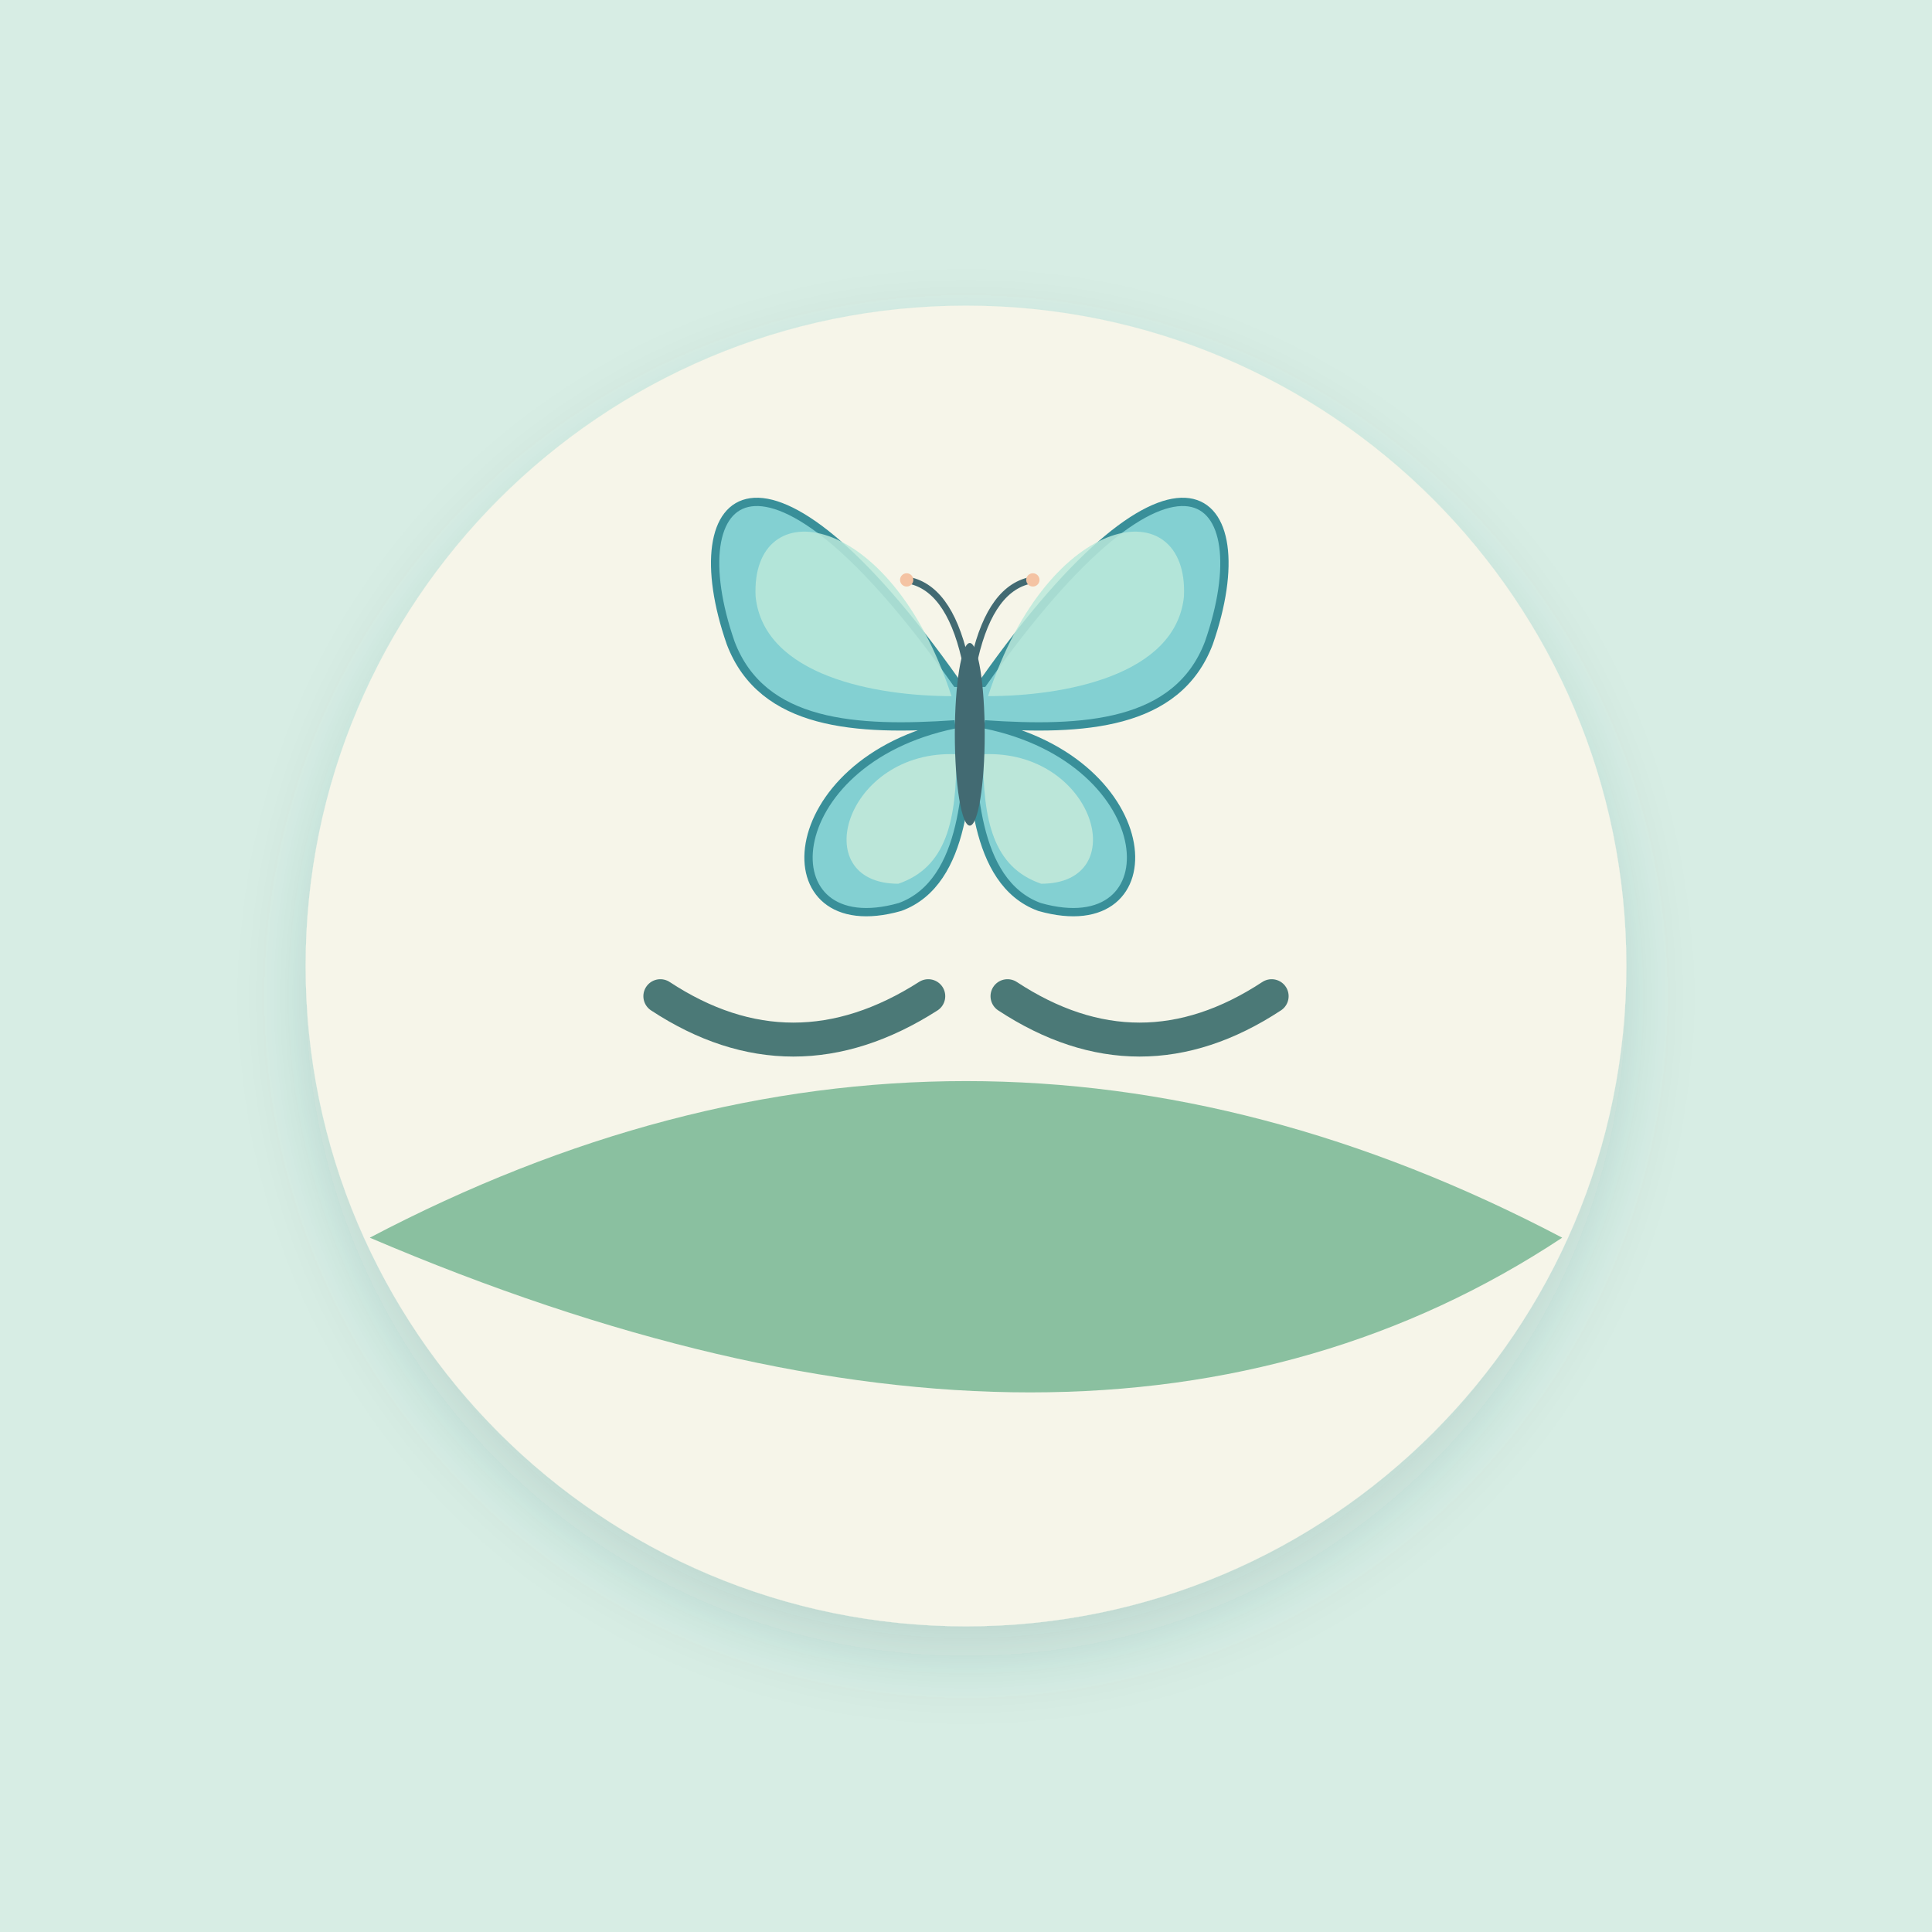
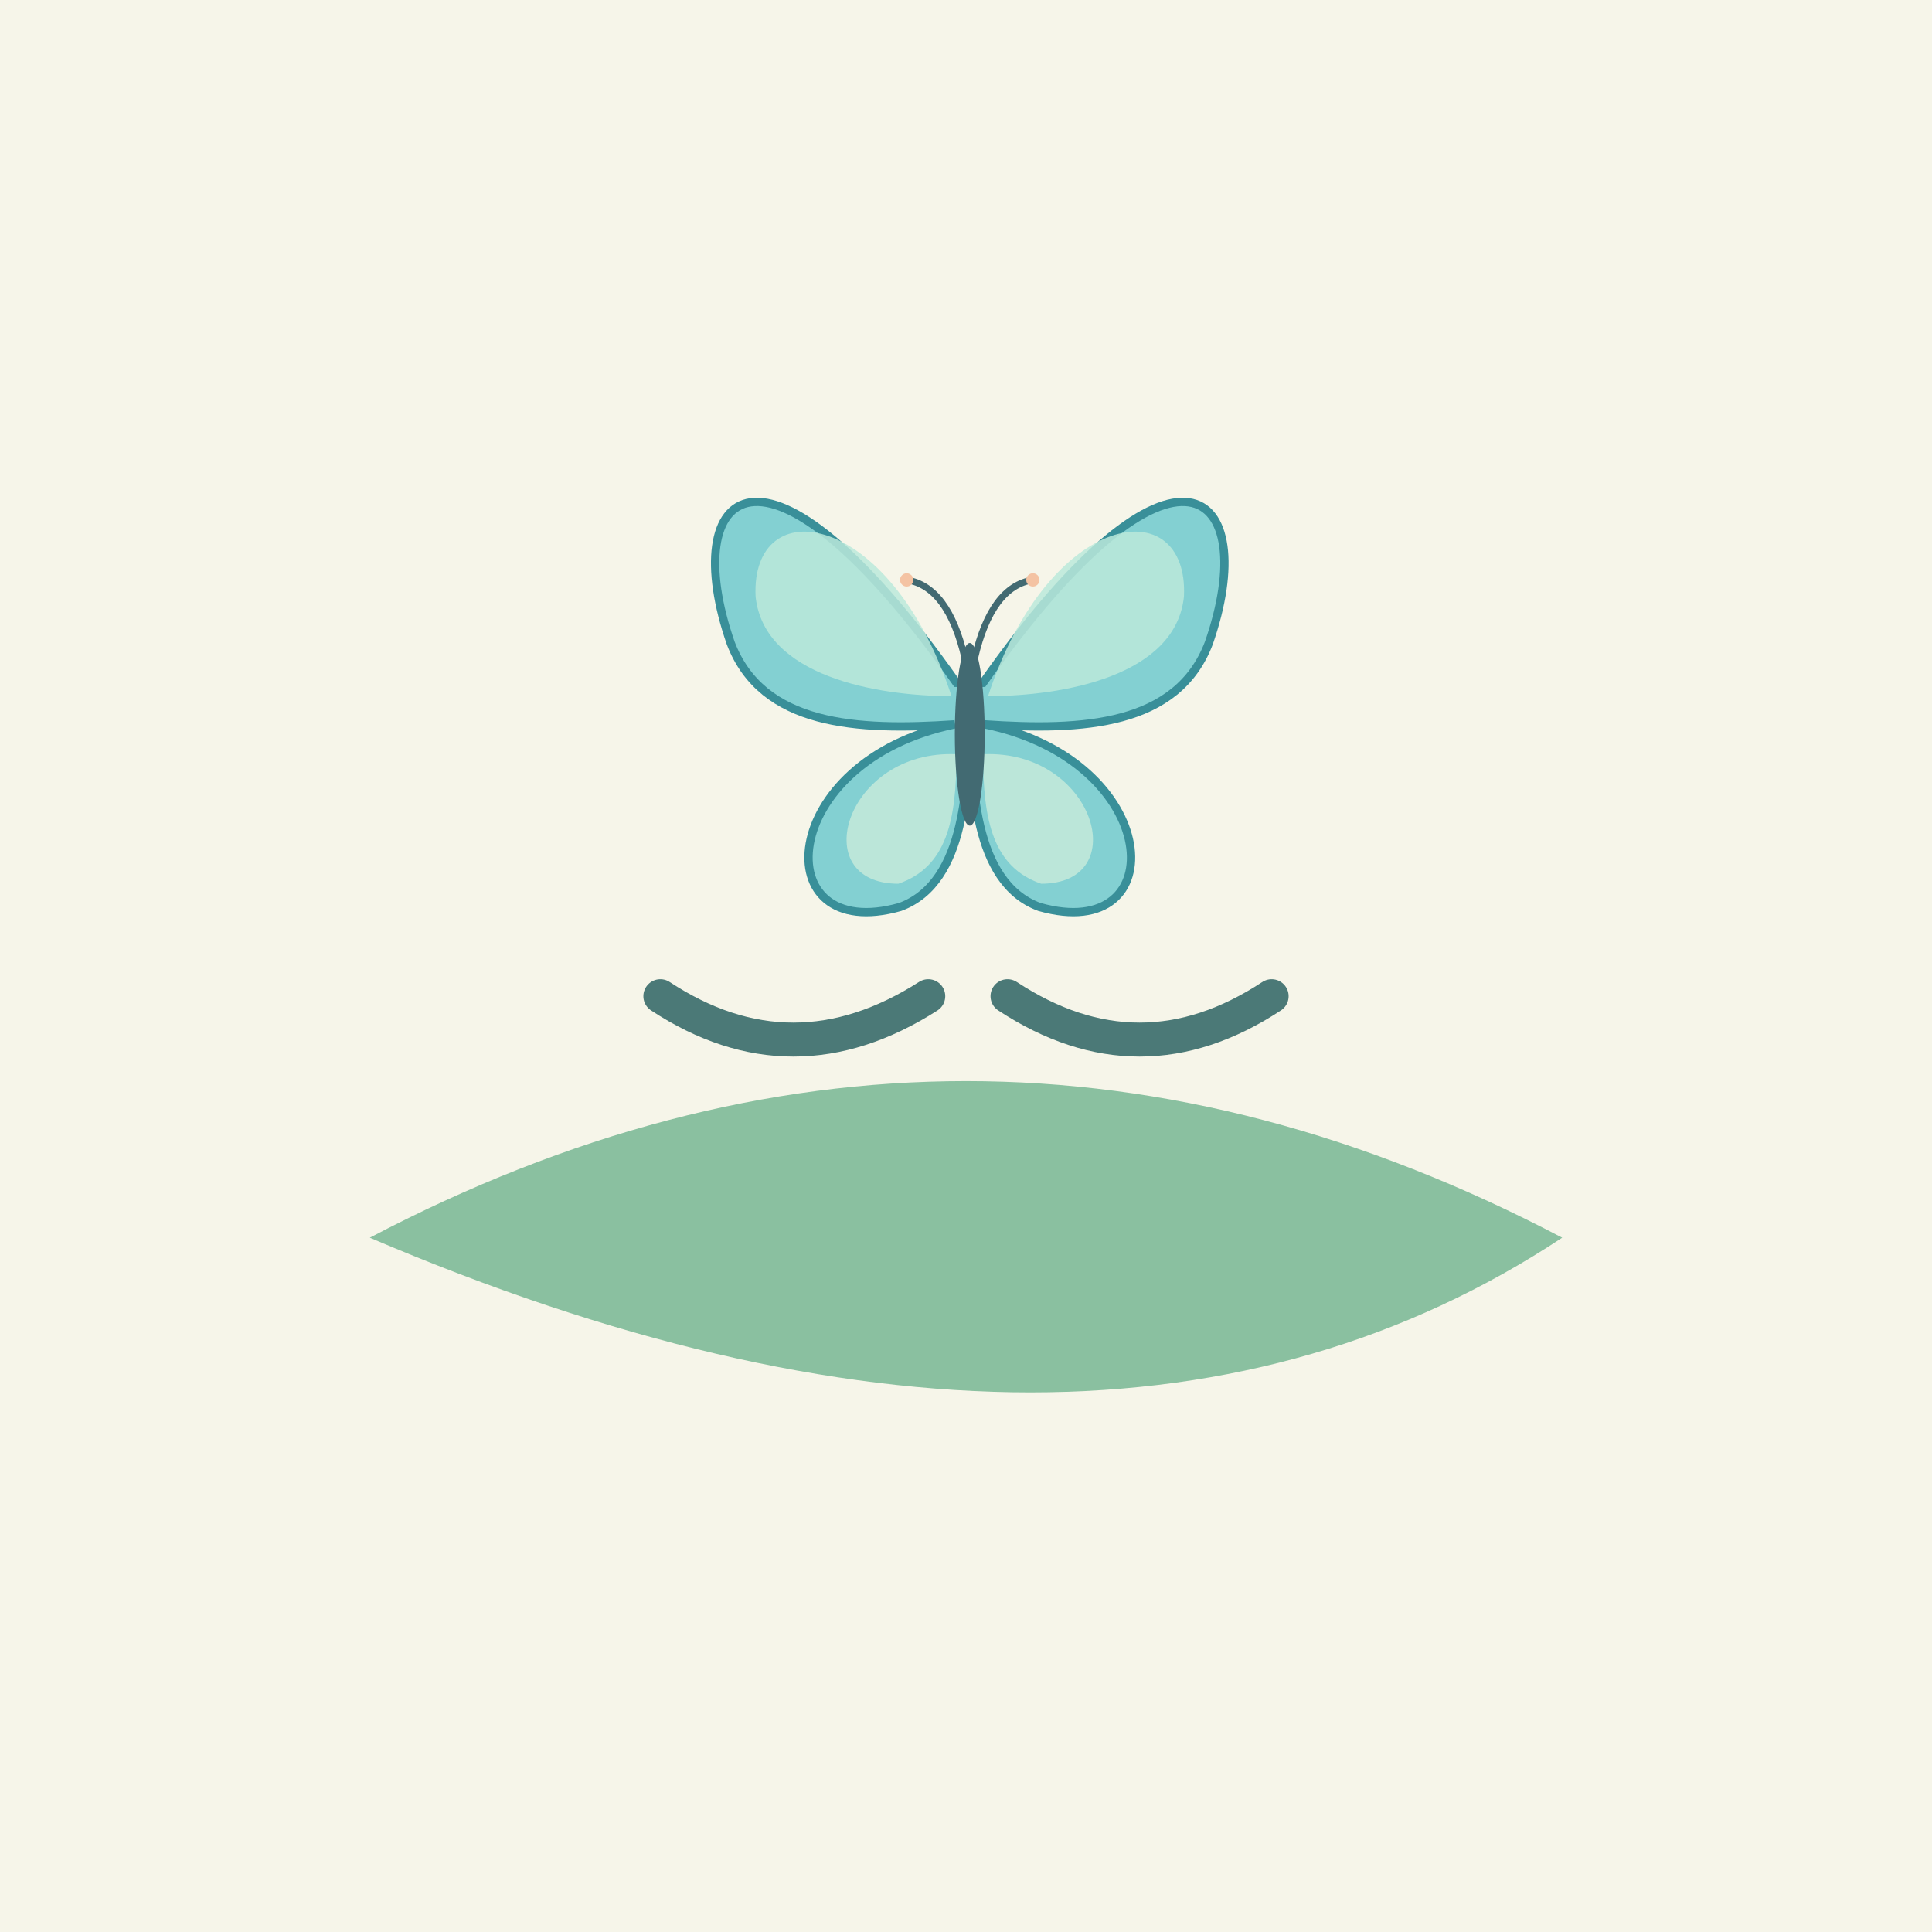
<svg xmlns="http://www.w3.org/2000/svg" width="1024" height="1024" viewBox="0 0 512 512">
-   <defs>
-     <linearGradient id="sea" x2="0" y2="1">
-       <stop stop-color="#BFECE9" />
-       <stop offset="1" stop-color="#5BBFC4" />
-     </linearGradient>
-     <linearGradient id="sky" x2="0" y2="1">
-       <stop stop-color="#F6F5E9" />
-       <stop offset="1" stop-color="#CAE8DA" />
-     </linearGradient>
-     <linearGradient id="leaf" x2="1" y2="1">
-       <stop stop-color="#CAEABC" />
-       <stop offset="1" stop-color="#399988" />
-     </linearGradient>
-     <radialGradient id="glow">
-       <stop stop-color="#FFF8DD" />
-       <stop offset="1" stop-color="#E6D7AF" />
-     </radialGradient>
-     <filter id="shadow">
-       <feDropShadow dx="0" dy="8" stdDeviation="9" flood-color="#2C6863" flood-opacity=".16" />
-     </filter>
-   </defs>
-   <rect x="0" y="0" width="512" height="512" fill="#D7EDE4" />
-   <circle cx="256" cy="256" r="175" fill="#F6F5E9" filter="url(#shadow)" />
+   <rect x="0" y="0" width="512" height="512" fill="#F6F5E9" />
  <path d="M98 328Q256 245 414 328Q290 410 98 328" fill="#8AC0A0" />
  <path d="M175 264Q210 287 246 264 M267 264Q302 287 337 264" fill="none" stroke="#4B7977" stroke-width="9" stroke-linecap="round" />
  <g transform="translate(257 188) scale(0.44)">
    <path d="M-8-16 C-125-182-176-132-144-40 C-125 10-68 13-9 9 C-117 31-123 142-42 119 C-1 104-2 41 0 12 C2 41 1 104 42 119 C123 142 117 31 9 9 C68 13 125 10 144-40 C176-132 125-182 8-16Z" fill="#83D0D2" stroke="#398F99" stroke-width="5" />
    <path d="M-11-8 C-48-121-132-132-129-68 C-124-20-56-8-11-8 M11-8 C48-121 132-132 129-68 C124-20 56-8 11-8" fill="#BBE9DB" opacity=".85" />
    <path d="M-8 27 C-75 24-99 105-43 105 C-14 95-8 67-8 27 M8 27 C75 24 99 105 43 105 C14 95 8 67 8 27" fill="#C9EBDB" opacity=".8" />
    <ellipse cy="15" rx="9" ry="55" fill="#426A72" />
    <path d="M-3-31Q-13-74-38-78 M3-31Q13-74 38-78" fill="none" stroke="#426A72" stroke-width="4" stroke-linecap="round" />
    <circle cx="-38" cy="-78" r="4" fill="#F4C3A3" />
    <circle cx="38" cy="-78" r="4" fill="#F4C3A3" />
  </g>
</svg>
